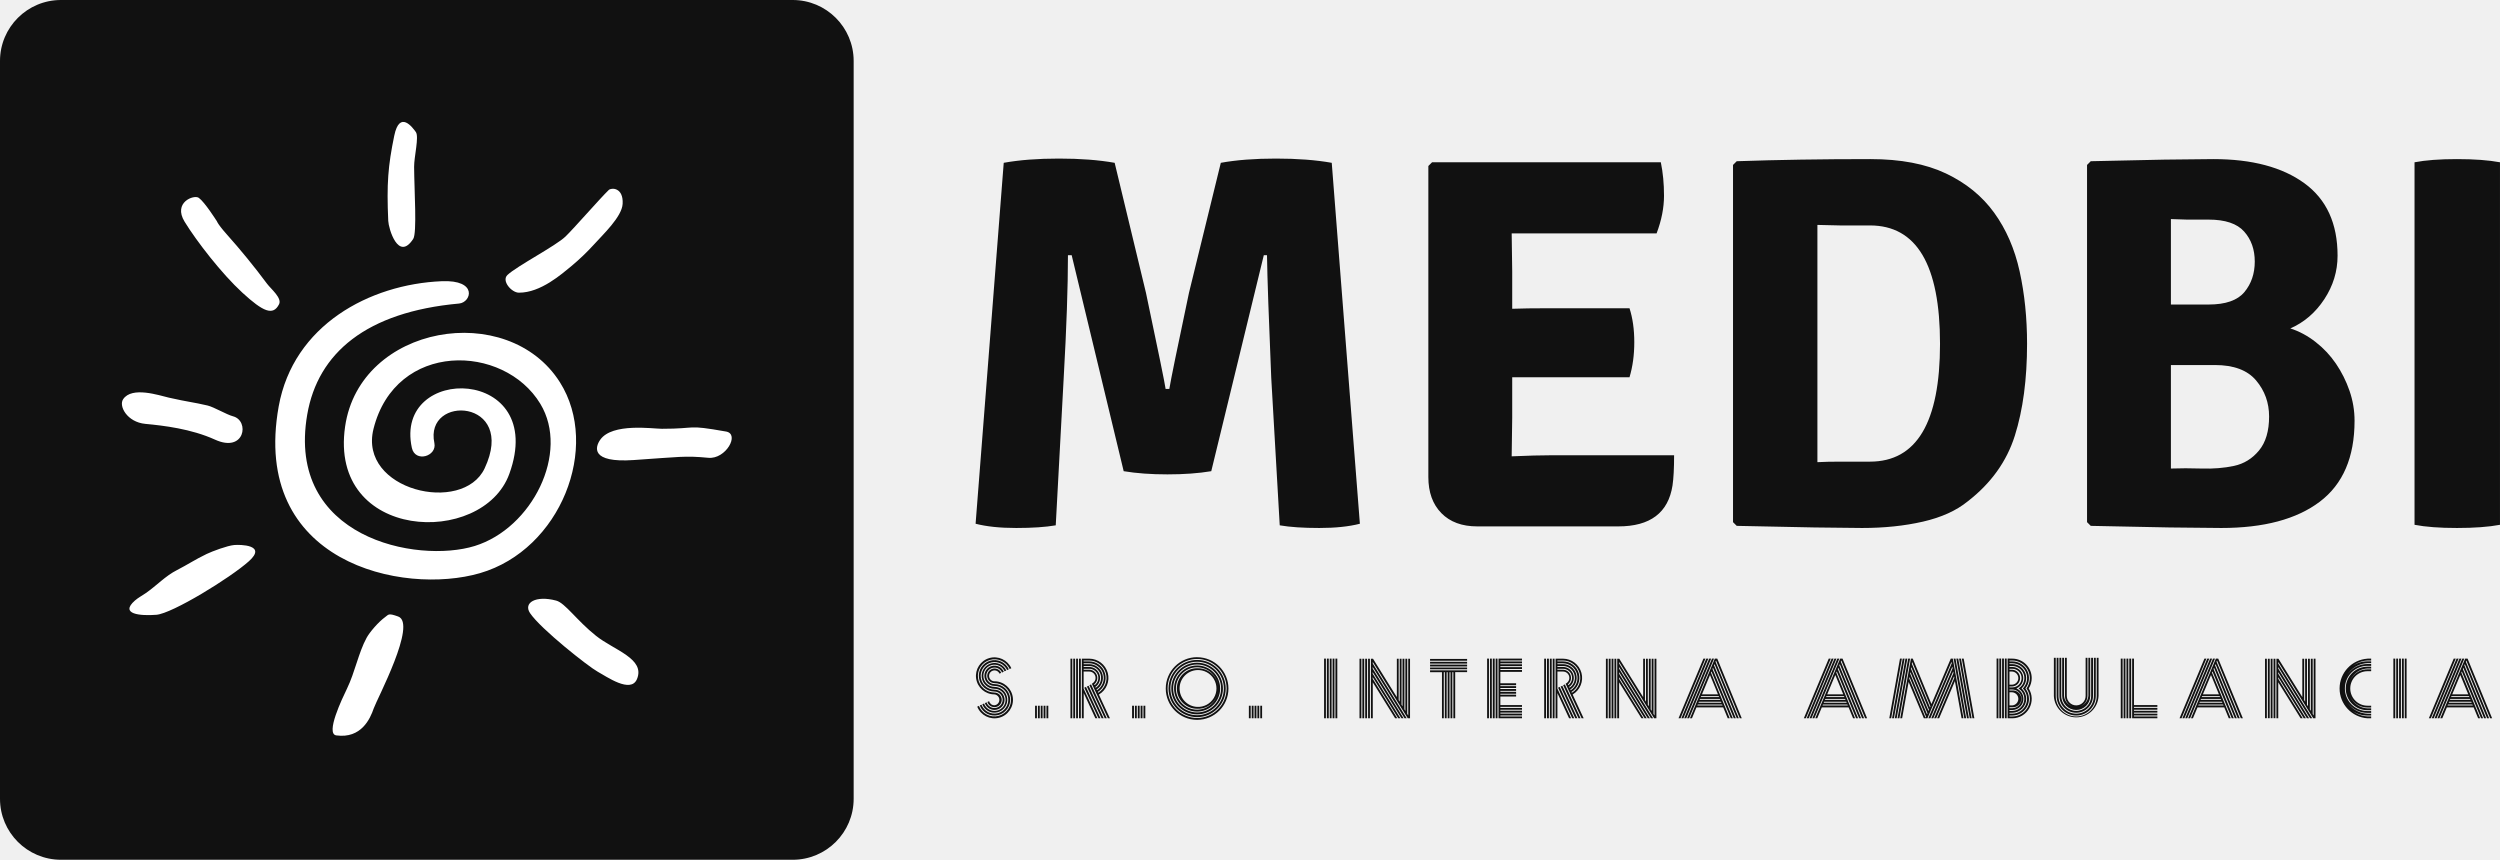
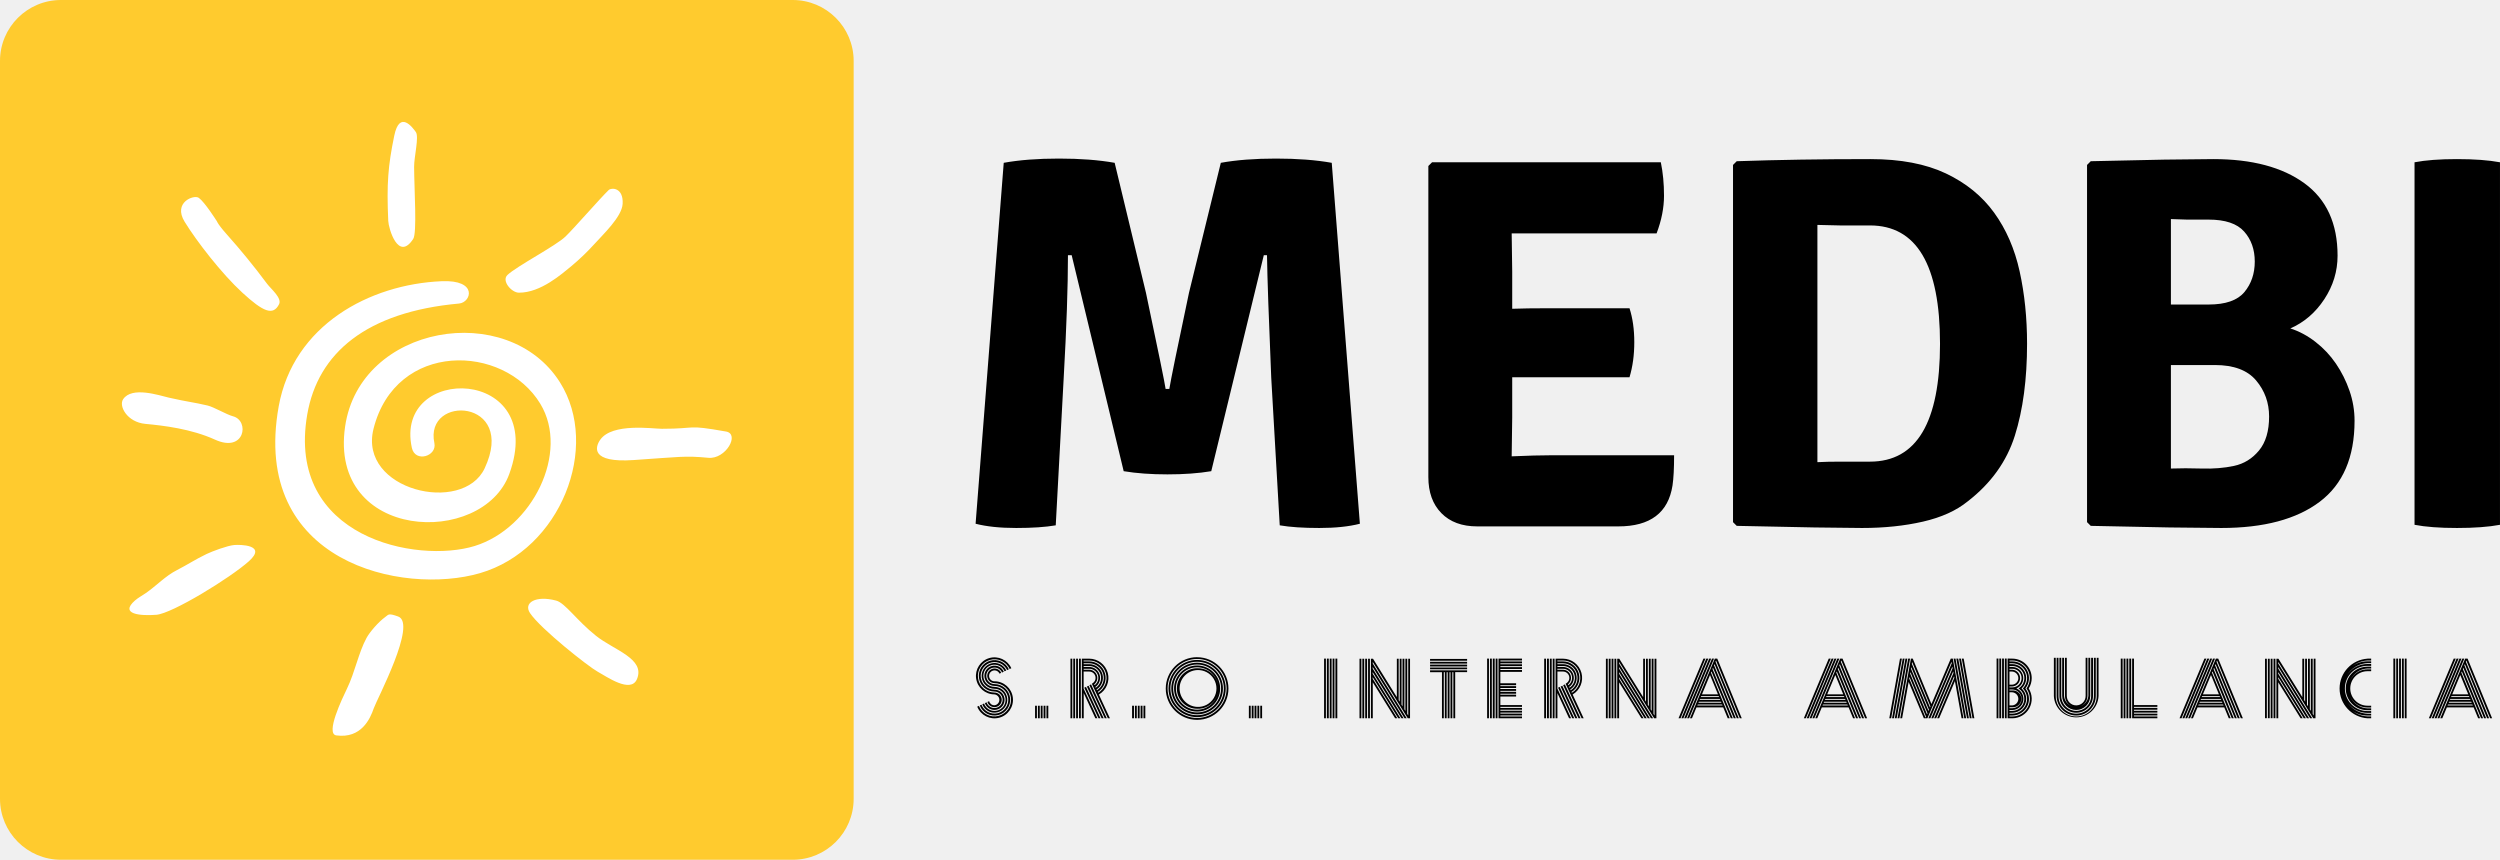
<svg xmlns="http://www.w3.org/2000/svg" viewBox="0 0 410 141" preserveAspectRatio="xMidYMid meet" class="css-g5ufxp" id="fffbbfaf">
-   <rect width="140" height="141" rx="10" ry="10" id="SvgjsG1016" fill="#111" />
-   <path d="M49.2 52.8c-2.7-12.4 20-11.97 14.28 3.8-3.9 10.77-26.5 9.87-24.06-6.93 2.16-14.92 23.83-18.59 31.48-6.47 5.96 9.45.12 24.5-11.72 27.95-11.3 3.29-33.61-1.5-29.49-24.43C31.83 34.82 43 28.83 53.56 28.38c5.35-.24 4.36 3.1 2.56 3.27-13.56 1.23-20.69 7.22-22.25 16.27C30.75 66 49.95 69.78 58.41 67.17c8.42-2.61 13.94-13.68 9.61-20.83-5.35-8.84-21.2-9.23-24.44 3.67-2.25 9 13.07 12.6 16.28 5.79 4.8-10.22-8.89-10.89-7.36-3.7.4 1.93-2.81 2.9-3.3.7zm28.84-37.78c-1.24 1.19-5.11 5.64-6.33 6.81-1.4 1.36-7.12 4.33-8.5 5.63-.92.86.6 2.6 1.67 2.6 3.2.02 6.3-2.76 7.7-3.9a33.48 33.48 0 0 0 3.3-3.16c1.3-1.45 4.1-4.05 4.2-5.96.13-2.4-1.64-2.4-2.04-2.02zM95.21 50.4c-6-1.06-3.98-.4-9.38-.4-1.32 0-7.27-.9-9.03 1.6-.74 1.05-1.5 3.42 4.9 2.98 6.69-.45 7.49-.66 10.93-.33 2.56.25 4.67-3.49 2.59-3.85zM82.18 86.67c1.25-3-3.38-4.24-6-6.34-2.83-2.25-4.53-4.82-5.84-5.16-3.02-.8-4.83.33-3.83 1.83 1.55 2.32 8.58 7.86 9.9 8.58s4.87 3.25 5.77 1.09zm-38.57 4.3c.46-1.34 6.4-12.47 3.58-13.47-1.45-.52-1.38-.29-1.87.06-1.05.76-2.3 2.24-2.75 3.06-1.2 2.21-1.69 5-2.87 7.44-.7 1.45-3.2 6.64-1.57 6.86 3.66.5 4.97-2.45 5.48-3.95zM19.1 68.36c-1.54.73-2.86 1.6-4.29 2.33-1.71.86-3 2.28-4.57 3.37-.51.36-1.12.67-1.61 1.1-2.3 2.02.82 2.27 3.14 2.09s10.84-5.41 13.56-7.85-1.36-2.44-2.16-2.37c-1.01.09-3.17.9-4.08 1.33zM23 48.17c-.95-.25-2.8-1.36-3.73-1.58-2.14-.5-2.78-.5-5.66-1.15-1.43-.33-5.43-1.7-6.71.23-.68 1 .59 3.36 3.25 3.61s6.71.72 10.21 2.31c4.38 2 5.1-2.78 2.64-3.42zm-5.01-32c-.7-.52-3.83.65-2.08 3.5s5.42 7.6 8.46 10.39 4.49 3.43 5.37 1.7c.47-.91-1.17-2.23-1.75-3-1.84-2.48-3.9-5-5.92-7.26-1.57-1.76-1.45-2.06-1.5-2 0 0-1.7-2.69-2.58-3.33zm31.41 6.01c.57-.87.15-7.15.13-10.56-.01-1.48.75-4.41.25-5.1-.43-.6-2.37-3.29-3.16.54-.92 4.46-1.12 7.06-.88 12.48.05 1.13 1.47 6.01 3.66 2.64z" id="SvgjsG1017" transform="translate(12.47 14.35) scale(1.11942)" fill="#fff" />
-   <path d="m1.1 19.96 1.06-13.6q.88-.16 2.08-.16t2.1.16l1.18 4.9q.7 3.32.74 3.62h.14q.08-.5.74-3.62l1.2-4.9q.88-.16 2.08-.16t2.1.16l1.06 13.6q-.62.16-1.53.16t-1.49-.1l-.32-5.56q-.14-3.32-.16-4.62h-.12l-1.98 8.14q-.72.12-1.65.12t-1.65-.12L4.72 9.84h-.14q0 1.78-.16 4.62l-.3 5.56q-.58.1-1.49.1t-1.53-.16zm20.22-4-.02 1.44v.02q.92-.04 1.48-.04h4.64q0 .74-.06 1.14-.24 1.54-2.04 1.54H20q-.86 0-1.35-.5t-.49-1.36V6.48l.14-.14h8.62q.12.58.12 1.26t-.28 1.42H21.3l.02 1.44v1.4q.52-.02 1.36-.02h3.06q.18.56.18 1.28t-.18 1.32h-4.42v1.52zm17.16 3.16q-.64.52-1.68.76t-2.3.24l-1.79-.02-2.93-.06-.14-.14V6.44l.14-.14q1.16-.04 2.41-.06t2.63-.02q1.7 0 2.84.54t1.82 1.48.96 2.21.28 2.73q0 2-.46 3.46t-1.78 2.48zm-3.68-1.5q2.64 0 2.64-4.44 0-4.46-2.64-4.46h-1.13l-.85-.02v8.94q.36-.02.85-.02h1.13zM43.12 6.3l2.77-.06 1.85-.02q2.18 0 3.43.91t1.25 2.73q0 .88-.5 1.64t-1.28 1.1q.5.16.95.51t.77.82.51 1.02.19 1.13q0 2.06-1.31 3.05t-3.71.99l-1.96-.02-2.96-.06-.14-.14V6.44zm4.68 7.68h-1.66v3.9q.52-.02 1.17 0t1.21-.1.94-.58.38-1.28q0-.78-.49-1.36t-1.55-.58zm-1.66-5.5v3.22h1.42q.96 0 1.35-.47t.39-1.15-.4-1.13-1.34-.45h-.81l-.61-.02zM55.32 20V6.34q.62-.12 1.6-.12t1.62.12V20q-.64.12-1.62.12t-1.6-.12z" id="SvgjsG1018" transform="translate(155.21 -.98) scale(4.35237)" fill="#111" />
-   <path d="M4.83 11.33a4.34 4.34 0 1 1-4.05 5.94l.35-.16.04-.02a3.9 3.9 0 1 0 3.63-5.33 1.71 1.71 0 1 1 1.6-2.4l-.4.18a1.28 1.28 0 1 0-1.17 1.8zM2.9 10.05c0 1.07.87 1.94 1.93 1.94a3.68 3.68 0 1 1-3.45 5l.39-.18a3.25 3.25 0 1 0 3.03-4.4A2.37 2.37 0 1 1 7 9.09l-.4.19a1.93 1.93 0 0 0-3.7.79zm4.68-1.24-.39.18a2.6 2.6 0 1 0-2.36 3.65 3.02 3.02 0 1 1-2.86 4.08l.4-.18a2.6 2.6 0 1 0 2.43-3.46A3.02 3.02 0 1 1 7.58 8.8zm.6-.28-.4.18a3.25 3.25 0 0 0-6.2 1.34 3.25 3.25 0 0 0 3.25 3.25 2.37 2.37 0 1 1-2.26 3.14l.4-.18c.25.79 1 1.34 1.83 1.34a1.93 1.93 0 0 0 0-3.87 3.68 3.68 0 1 1 3.38-5.2zM4.8 14.4a4.34 4.34 0 1 1 3.97-6.13l-.39.18a3.9 3.9 0 1 0-3.55 5.52 1.71 1.71 0 1 1-1.66 2.2l.4-.18c.13.56.63.96 1.23.96a1.28 1.28 0 0 0 0-2.55zm9.96 5.6h-.43v-2.95h.43V20zm.67 0H15v-2.95h.43V20zm.66 0h-.43v-2.95h.43V20zm.67 0h-.43v-2.95h.43V20zm.67 0H17v-2.95h.43V20zm8.43-7.17.4-.18 3.4 7.35h-.47zm.61-.27.4-.18L30.4 20h-.48zm.59-.32.39-.18L31.13 20h-.47zM23.05 20h-.43V6.03h.43V20zm.66 0h-.43V6.03h.43V20zm.67 0h-.43V6.03h.43V20zm.67 0h-.43V6.03h.43V20zm4.23-5.57L31.87 20h-.48l-3.75-8.09.22-.16a1.48 1.48 0 0 0-.85-2.7h-1.3v4.02L28.94 20h-.48l-2.73-5.9V20h-.44V6.03h1.74a4.51 4.51 0 0 1 2.26 8.4zm-1.1-2.38.1.2a2.13 2.13 0 0 0-1.26-3.85h-1.3v.22h1.3a1.92 1.92 0 0 1 1.16 3.43zm.28.6.09.2a2.78 2.78 0 0 0-1.53-5.1h-1.3v.22h1.3a2.57 2.57 0 0 1 1.44 4.68zm.28.6.09.19a3.43 3.43 0 0 0-1.81-6.33h-1.3v.21h1.3a3.21 3.21 0 0 1 1.72 5.92zm.27.58.1.2A4.08 4.08 0 0 0 27 6.46h-1.3v.21H27a3.86 3.86 0 0 1 2 7.16zM37.5 20h-.44v-2.95h.44V20zm.66 0h-.43v-2.95h.43V20zm.67 0h-.43v-2.95h.43V20zm.67 0h-.44v-2.95h.44V20zm.66 0h-.43v-2.95h.43V20zM52.3 5.69a7.34 7.34 0 1 1-.01 14.68 7.34 7.34 0 0 1 .01-14.69zm0 14.24a6.91 6.91 0 1 0-.02-13.83 6.91 6.91 0 0 0 .02 13.83zm0-13.6a6.7 6.7 0 1 1-.01 13.4 6.7 6.7 0 0 1 .01-13.4zm0 12.95a6.26 6.26 0 1 0-.01-12.53 6.26 6.26 0 0 0 .01 12.53zm0-12.3a6.05 6.05 0 1 1-.01 12.1 6.05 6.05 0 0 1 .01-12.1zm0 11.65a5.61 5.61 0 1 0-.01-11.23 5.61 5.61 0 0 0 .01 11.23zm0-11a5.4 5.4 0 1 1-.01 10.8 5.4 5.4 0 0 1 .01-10.8zm0 10.35a4.96 4.96 0 1 0-.01-9.93 4.96 4.96 0 0 0 .01 9.93zm0-9.7a4.75 4.75 0 1 1 0 9.49 4.75 4.75 0 0 1 0-9.5zm0 9.05a4.32 4.32 0 1 0 0-8.63 4.32 4.32 0 0 0 0 8.63zM64.85 20h-.43v-2.95h.43V20zm.67 0h-.43v-2.95h.43V20zm.67 0h-.44v-2.95h.44V20zm.66 0h-.43v-2.95h.43V20zm.67 0h-.43v-2.95h.43V20zm14.95 0h-.43V6.02h.43V20zm.67 0h-.44V6.02h.44V20zm.66 0h-.43V6.02h.43V20zm.67 0h-.43V6.02h.43V20zm.67 0h-.44V6.02h.44V20zm5.64 0h-.44V6.04h.44V20zm.66 0h-.43V6.04h.43V20zm.67 0h-.43V6.04h.43V20zm.67 0h-.43V6.04h.43V20zm8.97-13.96h.43V20h-.53l-8.2-13.2v.38L101.4 20h-.5L93.44 7.99v.37L100.67 20h-.5L93.43 9.18v.38L99.93 20h-.51l-5.98-9.63v.38L99.2 20h-.51l-5.24-8.43V20h-.43V6.04h.48l5.59 9v-9h.43v9.7l.24.38V6.04h.43v10.78l.23.38V6.04h.44V17.9l.23.38V6.04h.43v12.93l.24.37V6.04zm13.8.48h-8.68v-.43h8.68v.43zm0 .67h-8.68v-.43h8.68v.43zm0 .66h-8.68v-.43h8.68v.43zm0 .67h-8.68V8.1h8.68v.43zm-8.68.67v-.43h8.68v.43h-2.79v10.8h-.43V9.2h-.24V20h-.43V9.2h-.23V20H111V9.2h-.24V20h-.43V9.2h-.24V20h-.43V9.2h-2.79zM120.67 20h-.43V6.02h.43V20zm.67 0h-.43V6.02h.43V20zm.67 0h-.44V6.02h.44V20zm.66 0h-.43V6.02h.43V20zm5.74-13.55h-5.07v.24h5.07v.43h-5.07v.23h5.07v.43h-5.07v.24h5.07v.43h-5.07v.24h5.07v.43h-5.07v2.68h3.69v.44h-3.69v.23h3.69v.43h-3.69v.24h3.69v.43h-3.69v.23h3.69v.44h-3.69v.23h3.69v.43h-3.69v2h5.07v.43h-5.07v.24h5.07V18h-5.07v.23h5.07v.44h-5.07v.23h5.07v.43h-5.07v.24h5.07V20h-5.5V6.02h5.5v.43zm8.45 6.38.39-.18 3.4 7.35h-.47zm.6-.27.4-.18 3.53 7.62h-.48zm.59-.32.4-.18 3.68 7.94h-.48zM134.04 20h-.43V6.03h.43V20zm.67 0h-.44V6.03h.44V20zm.66 0h-.43V6.03h.43V20zm.67 0h-.43V6.03h.43V20zm4.24-5.57 2.58 5.57h-.48l-3.75-8.09.23-.16a1.48 1.48 0 0 0-.85-2.7h-1.3v4.02l3.21 6.93h-.48l-2.73-5.9V20h-.43V6.03H138a4.51 4.51 0 0 1 2.27 8.4zm-1.1-2.38.09.2A2.13 2.13 0 0 0 138 8.4h-1.3v.22h1.3a1.92 1.92 0 0 1 1.16 3.43zm.27.6.1.2a2.78 2.78 0 0 0-1.54-5.1h-1.3v.22h1.3a2.57 2.57 0 0 1 1.44 4.68zm.28.6.09.19a3.43 3.43 0 0 0-1.81-6.33h-1.3v.21h1.3a3.21 3.21 0 0 1 1.72 5.92zm.27.58.1.2a4.08 4.08 0 0 0-2.1-7.57h-1.3v.21h1.3a3.86 3.86 0 0 1 2 7.16zm8.5 6.17h-.43V6.04h.43V20zm.67 0h-.44V6.04h.44V20zm.66 0h-.43V6.04h.43V20zm.67 0h-.43V6.04h.43V20zm8.97-13.96h.43V20h-.53l-8.2-13.2v.38L159.13 20h-.51l-7.46-12.01v.37L158.38 20h-.5l-6.72-10.82v.38L157.64 20h-.5l-5.98-9.63v.38L156.9 20h-.5l-5.24-8.43V20h-.44V6.04h.48l5.6 9v-9h.42v9.7l.24.38V6.04h.43v10.78l.24.38V6.04h.43V17.9l.23.38V6.04h.43v12.93l.24.37V6.04zm11.45-.02h.47L165.55 20h-.47zm.67 0h.47L166.22 20h-.47zm.67 0h.47L166.89 20h-.47zm.67 0h.47L167.56 20h-.47zM179.44 20l-5.57-13.54-.12.29L179.2 20h-.46l-5.22-12.7-.12.29 5.1 12.4h-.47l-4.87-11.83-.12.28L177.8 20h-.46L172.8 9.02l-.12.28 4.4 10.7h-.47l-1.05-2.55h-6.28L168.23 20h-.47l5.83-13.98h.57L179.9 20h-.47zm-4.04-3-.1-.22h-5.72l-.1.22h5.92zm-.27-.65-.1-.23h-5.18l-.1.23h5.38zm-.27-.66-.1-.23h-4.64l-.1.23h4.84zm-.27-.66-.1-.22h-4.1l-.09.22h4.29zm-.27-.65-1.86-4.52-1.88 4.52h3.74zm25.96-8.37h.47L194.91 20h-.47zm.67 0h.47L195.58 20h-.47zm.67 0h.47L196.24 20h-.46zm.67 0h.47L196.9 20h-.46zM208.8 20l-5.57-13.54-.12.29L208.56 20h-.47l-5.22-12.7-.12.29 5.1 12.4h-.46l-4.87-11.83-.12.28L207.15 20h-.47l-4.52-10.98-.12.28 4.4 10.7h-.46l-1.05-2.55h-6.28L197.58 20h-.46l5.83-13.98h.56L209.27 20h-.47zm-4.05-3-.1-.22h-5.73l-.1.22h5.93zm-.27-.65-.1-.23h-5.19l-.09.23h5.38zm-.27-.66-.1-.23h-4.64l-.1.23h4.84zm-.27-.66-.1-.22h-4.1l-.1.22h4.3zm-.27-.65-1.86-4.52-1.89 4.52h3.75zm15.22-8.37h.44L216.83 20h-.44zm-.64 0h.44L216.19 20h-.44zm-.64 0h.44L215.55 20h-.44zm-.64 0h.44L214.9 20h-.44zm11.9 0h.47l2.5 13.98h-.44l-1.56-8.7-3.7 8.7h-.47l4.03-9.47-.06-.36-4.19 9.83h-.47l4.52-10.6-.07-.37L224.76 20h-.46l5-11.74-.07-.36-5.15 12.1h-.47l5.48-12.88-.06-.35L223.39 20h-.83l-3.57-8.52-1.52 8.52h-.44l2.5-13.98h.44v.01l4.37 10.63zm-5.9 13.86.1-.23-3.87-9.32-.07.36zm.34-.78.1-.26-4-9.66-.07.36zm.34-.81.11-.26-4.15-10-.07.37zm.35-.81.1-.26-4.28-10.4-.07.43zm5.53-11.46h.44l2.5 13.98h-.44zm.64 0h.44l2.5 13.98h-.44zm.64 0h.44l2.5 13.98h-.44zm1.08 0 2.5 13.98h-.44l-2.5-13.98h.44zM240.03 20h-.43V6h.43v14zm.64 0h-.43V6h.43v14zm.65 0h-.43V6h.43v14zm.65 0h-.43V6h.43v14zm5.86-9.42c0 .87-.24 1.7-.7 2.43a4.56 4.56 0 0 1-3.85 6.99h-1.1V6h.44v.02h.66a4.56 4.56 0 0 1 4.55 4.55zm-5.21-1.53v3.07h.66a1.54 1.54 0 0 0 0-3.07h-.66zm0 3.5v.21h.66a2.18 2.18 0 0 0 0-4.36h-.66v.22h.66a1.97 1.97 0 0 1 0 3.93h-.66zm0 1.36v3.07h.66a1.54 1.54 0 0 0 0-3.07h-.66zm.66 3.5h-.66v.22h.65a2.18 2.18 0 0 0 0-4.37h-.65v.22h.66a1.97 1.97 0 1 1 0 3.93zm-.66.65v.21h.66a2.83 2.83 0 0 0 1.7-5.08l-.23-.18.23-.17a2.83 2.83 0 0 0-1.7-5.09h-.66v.22h.66a2.62 2.62 0 0 1 .95 5.04 2.63 2.63 0 0 1 1.66 2.43 2.62 2.62 0 0 1-2.61 2.62h-.66zm0 .64v.22h.66a3.48 3.48 0 0 0 2.62-5.75l-.15-.14.14-.16a3.47 3.47 0 0 0-2.61-5.76h-.66v.2h.66a3.27 3.27 0 0 1 2.17 5.7 3.28 3.28 0 0 1 1.09 2.43c0 1.8-1.47 3.26-3.26 3.26h-.66zm4.78-3.26a4.1 4.1 0 0 0-.7-2.3l-.09-.13.08-.12a4.13 4.13 0 0 0-3.41-6.43h-.66v.21h.66a3.91 3.91 0 0 1 3.06 6.34 3.93 3.93 0 0 1 .85 2.43 3.92 3.92 0 0 1-3.91 3.91h-.66v.22h.66a4.13 4.13 0 0 0 4.12-4.13zm15.65-9.62h.44v8.95a5.24 5.24 0 0 1-10.47 0V5.82h.44v8.95a4.8 4.8 0 0 0 9.6 0V5.82zm-4.8 13.53a4.59 4.59 0 0 1-4.58-4.58V5.82h.43v8.95a4.15 4.15 0 0 0 8.3 0V5.82h.44v8.95a4.59 4.59 0 0 1-4.59 4.58zm0-.65a3.94 3.94 0 0 1-3.93-3.93V5.82h.43v8.95a3.5 3.5 0 0 0 7 0V5.82h.44v8.95a3.94 3.94 0 0 1-3.94 3.93zm0-.65a3.29 3.29 0 0 1-3.28-3.28V5.82h.43v8.95a2.86 2.86 0 0 0 5.7 0V5.82h.44v8.95a3.29 3.29 0 0 1-3.29 3.28zm0-.64a2.64 2.64 0 0 1-2.63-2.64V5.82h.43v8.95a2.2 2.2 0 0 0 4.41 0V5.82h.43v8.95a2.64 2.64 0 0 1-2.64 2.64zM269.13 20h-.44V6.02h.44V20zm.66 0h-.43V6.02h.43V20zm.67 0h-.43V6.02h.43V20zm.67 0h-.44V6.02h.44V20zm6.14-2.67h-5.48v.23h5.48V18h-5.48v.24h5.48v.43h-5.48v.24h5.48v.43h-5.48v.23h5.48V20h-5.91V6.02h.43V16.9h5.48v.43zm11.02-11.31h.47L282.93 20h-.47zm.67 0h.47L283.6 20h-.47zm.67 0h.47L284.26 20h-.46zm.67 0h.47L284.93 20h-.46zM296.82 20l-5.57-13.54-.12.29L296.58 20h-.47L290.9 7.3l-.12.29 5.1 12.4h-.46l-4.87-11.83-.12.28L295.17 20h-.47l-4.52-10.98-.12.28 4.4 10.7H294l-1.05-2.55h-6.28L285.6 20h-.46l5.83-13.98h.56L297.3 20h-.47zm-4.05-3-.1-.22h-5.73l-.1.22h5.93zm-.27-.65-.1-.23h-5.19l-.09.23h5.38zm-.27-.66-.1-.23h-4.64l-.1.23h4.84zm-.27-.66-.1-.22h-4.1l-.1.22h4.3zm-.27-.65-1.86-4.52-1.89 4.52h3.75zm11.23 5.6h-.43V6.05h.43V20zm.67 0h-.43V6.05h.43V20zm.66 0h-.43V6.05h.43V20zm.67 0h-.43V6.05h.43V20zm8.97-13.95h.43V20h-.53l-8.2-13.2v.38L313.56 20h-.51l-7.46-12.01v.37L312.82 20h-.51l-6.72-10.82v.38L312.07 20h-.5l-5.98-9.63v.38l5.74 9.25h-.5l-5.24-8.43V20h-.43V6.04h.47l5.6 9v-9h.43v9.7l.23.38V6.04h.43v10.78l.24.38V6.04h.43V17.9l.23.38V6.04h.44v12.93l.23.37V6.04zm8.14 6.98c0-2.47 2-4.48 4.47-4.48h.86v.44h-.86a4.04 4.04 0 0 0 0 8.08h.86v.43h-.86c-2.47 0-4.47-2-4.47-4.47zm-.63 0a5.1 5.1 0 0 1 5.1-5.1h.86v.43h-.86a4.67 4.67 0 0 0 0 9.33h.86v.44h-.86a5.1 5.1 0 0 1-5.1-5.1zm-.63 0a5.74 5.74 0 0 1 5.73-5.73h.86v.43h-.86a5.3 5.3 0 0 0 0 10.6h.86v.42h-.86a5.73 5.73 0 0 1-5.73-5.72zm-.63 0c0-3.5 2.86-6.36 6.36-6.36h.86v.43h-.86a5.93 5.93 0 0 0 0 11.85h.86v.43h-.86a6.36 6.36 0 0 1-6.36-6.35zm6.36-6.99h.86v.44h-.86a6.56 6.56 0 0 0 0 13.1h.86V20h-.86a7 7 0 0 1 0-13.97zM333 20h-.44V6.02h.44V20zm.66 0h-.43V6.02h.43V20zm.67 0h-.43V6.02h.43V20zm.67 0h-.43V6.02h.43V20zm.66 0h-.43V6.02h.43V20zM346.7 6.02h.47L341.34 20h-.47zm.67 0h.47L342.01 20h-.47zm.67 0h.47L342.68 20h-.47zm.67 0h.47L343.34 20h-.46zM355.23 20l-5.57-13.54-.12.29L354.99 20h-.47L349.3 7.3l-.11.29 5.1 12.4h-.47l-4.87-11.83-.12.28L353.58 20h-.47L348.6 9.02l-.11.28 4.4 10.7h-.47l-1.05-2.55h-6.28L344.02 20h-.47l5.83-13.98h.57L355.7 20h-.47zm-4.05-3-.1-.22h-5.73l-.09.22h5.92zm-.27-.65-.1-.23h-5.18l-.1.23h5.38zm-.27-.66-.1-.23h-4.64l-.1.23h4.84zm-.27-.66-.1-.22h-4.1l-.09.22h4.29zm-.27-.65-1.86-4.52-1.89 4.52h3.75z" id="SvgjsG1019" transform="translate(159.72 103.8) scale(.7)" fill="#111" />
+   <rect width="140" height="141" rx="10" ry="10" id="SvgjsG1016" fill="#ffcb2e" />
+   <path d="M49.2 52.8c-2.7-12.4 20-11.97 14.28 3.8-3.9 10.77-26.5 9.87-24.06-6.93 2.16-14.92 23.83-18.59 31.48-6.47 5.96 9.45.12 24.5-11.72 27.95-11.3 3.29-33.61-1.5-29.49-24.43C31.83 34.82 43 28.83 53.56 28.38c5.35-.24 4.36 3.1 2.56 3.27-13.56 1.23-20.69 7.22-22.25 16.27C30.75 66 49.95 69.78 58.41 67.17c8.42-2.61 13.94-13.68 9.61-20.83-5.35-8.84-21.2-9.23-24.44 3.67-2.25 9 13.07 12.6 16.28 5.79 4.8-10.22-8.89-10.89-7.36-3.7.4 1.93-2.81 2.9-3.3.7zm28.84-37.78c-1.24 1.19-5.11 5.64-6.33 6.81-1.4 1.36-7.12 4.33-8.5 5.63-.92.86.6 2.6 1.67 2.6 3.2.02 6.3-2.76 7.7-3.9a33.48 33.48 0 0 0 3.3-3.16c1.3-1.45 4.1-4.05 4.2-5.96.13-2.4-1.64-2.4-2.04-2.02zM95.21 50.4c-6-1.06-3.98-.4-9.38-.4-1.32 0-7.27-.9-9.03 1.6-.74 1.05-1.5 3.42 4.9 2.98 6.69-.45 7.49-.66 10.93-.33 2.56.25 4.67-3.49 2.59-3.85zM82.18 86.67c1.25-3-3.38-4.24-6-6.34-2.83-2.25-4.53-4.82-5.84-5.16-3.02-.8-4.83.33-3.83 1.83 1.55 2.32 8.58 7.86 9.9 8.58s4.87 3.25 5.77 1.09zm-38.57 4.3c.46-1.34 6.4-12.47 3.58-13.47-1.45-.52-1.38-.29-1.87.06-1.05.76-2.3 2.24-2.75 3.06-1.2 2.21-1.69 5-2.87 7.44-.7 1.45-3.2 6.64-1.57 6.86 3.66.5 4.97-2.45 5.48-3.95zM19.1 68.36c-1.54.73-2.86 1.6-4.29 2.33-1.71.86-3 2.28-4.57 3.37-.51.36-1.12.67-1.61 1.1-2.3 2.02.82 2.27 3.14 2.09s10.84-5.41 13.56-7.85-1.36-2.44-2.16-2.37c-1.01.09-3.17.9-4.08 1.33zM23 48.17c-.95-.25-2.8-1.36-3.73-1.58-2.14-.5-2.78-.5-5.66-1.15-1.43-.33-5.43-1.7-6.71.23-.68 1 .59 3.36 3.25 3.61s6.71.72 10.21 2.31c4.38 2 5.1-2.78 2.64-3.42zm-5.01-32c-.7-.52-3.83.65-2.08 3.5s5.42 7.6 8.46 10.39 4.49 3.43 5.37 1.7c.47-.91-1.17-2.23-1.75-3-1.84-2.48-3.9-5-5.92-7.26-1.57-1.76-1.45-2.06-1.5-2 0 0-1.7-2.69-2.58-3.33zm31.41 6.01c.57-.87.15-7.15.13-10.56-.01-1.48.75-4.41.25-5.1-.43-.6-2.37-3.29-3.16.54-.92 4.46-1.12 7.06-.88 12.48.05 1.13 1.47 6.01 3.66 2.64z" id="SvgjsG1017" transform="translate(12.47 14.35) scale(1.11942)" fill="#FFF" />
+   <path d="m1.1 19.96 1.06-13.6q.88-.16 2.08-.16t2.1.16l1.18 4.9q.7 3.32.74 3.62h.14q.08-.5.74-3.62l1.2-4.9q.88-.16 2.08-.16t2.1.16l1.06 13.6q-.62.16-1.53.16t-1.49-.1l-.32-5.56q-.14-3.32-.16-4.62h-.12l-1.98 8.14q-.72.12-1.65.12t-1.65-.12L4.72 9.84h-.14q0 1.78-.16 4.62l-.3 5.56q-.58.1-1.49.1t-1.53-.16zm20.22-4-.02 1.44v.02q.92-.04 1.48-.04h4.64q0 .74-.06 1.14-.24 1.54-2.04 1.54H20q-.86 0-1.35-.5t-.49-1.36V6.48l.14-.14h8.62q.12.58.12 1.26t-.28 1.42H21.3l.02 1.44v1.4q.52-.02 1.36-.02h3.06q.18.56.18 1.28t-.18 1.32h-4.42v1.52zm17.16 3.16q-.64.52-1.68.76t-2.3.24l-1.79-.02-2.93-.06-.14-.14V6.44l.14-.14q1.16-.04 2.41-.06t2.63-.02q1.7 0 2.84.54t1.82 1.48.96 2.21.28 2.73q0 2-.46 3.46t-1.78 2.48zm-3.68-1.5q2.64 0 2.64-4.44 0-4.46-2.64-4.46h-1.13l-.85-.02v8.94q.36-.02.85-.02h1.13zM43.12 6.3l2.77-.06 1.85-.02q2.18 0 3.43.91t1.25 2.73q0 .88-.5 1.64t-1.28 1.1q.5.16.95.51t.77.82.51 1.02.19 1.13q0 2.06-1.31 3.05t-3.71.99l-1.96-.02-2.96-.06-.14-.14V6.44zm4.68 7.68h-1.66v3.9q.52-.02 1.17 0t1.21-.1.94-.58.38-1.28q0-.78-.49-1.36t-1.55-.58zm-1.66-5.5v3.22h1.42q.96 0 1.35-.47t.39-1.15-.4-1.13-1.34-.45h-.81l-.61-.02zM55.32 20V6.34q.62-.12 1.6-.12t1.62.12V20q-.64.12-1.62.12t-1.6-.12z" id="SvgjsG1018" transform="translate(155.21 -.98) scale(4.35237)" fill="#000" />
+   <path d="M4.83 11.33a4.34 4.34 0 1 1-4.05 5.94l.35-.16.04-.02a3.9 3.9 0 1 0 3.63-5.33 1.71 1.71 0 1 1 1.6-2.4l-.4.18a1.28 1.28 0 1 0-1.17 1.8zM2.9 10.05c0 1.07.87 1.94 1.93 1.94a3.68 3.68 0 1 1-3.45 5l.39-.18a3.25 3.25 0 1 0 3.03-4.4A2.37 2.37 0 1 1 7 9.09l-.4.19a1.93 1.93 0 0 0-3.7.79zm4.68-1.24-.39.18a2.6 2.6 0 1 0-2.36 3.65 3.02 3.02 0 1 1-2.86 4.08l.4-.18a2.6 2.6 0 1 0 2.43-3.46A3.02 3.02 0 1 1 7.58 8.8zm.6-.28-.4.18a3.25 3.25 0 0 0-6.2 1.34 3.25 3.25 0 0 0 3.25 3.25 2.37 2.37 0 1 1-2.26 3.14l.4-.18c.25.79 1 1.34 1.83 1.34a1.93 1.93 0 0 0 0-3.87 3.68 3.68 0 1 1 3.38-5.2zM4.8 14.4a4.34 4.34 0 1 1 3.97-6.13l-.39.18a3.9 3.9 0 1 0-3.55 5.52 1.71 1.71 0 1 1-1.66 2.2l.4-.18c.13.56.63.96 1.23.96a1.28 1.28 0 0 0 0-2.55zm9.96 5.6h-.43v-2.95h.43V20zm.67 0H15v-2.95h.43V20zm.66 0h-.43v-2.95h.43V20zm.67 0h-.43v-2.95h.43V20zm.67 0H17v-2.95h.43V20zm8.43-7.17.4-.18 3.4 7.35h-.47zm.61-.27.4-.18L30.4 20h-.48zm.59-.32.39-.18L31.13 20h-.47zM23.05 20h-.43V6.03h.43V20zm.66 0h-.43V6.03h.43V20zm.67 0h-.43V6.03h.43V20zm.67 0h-.43V6.03h.43V20zm4.23-5.57L31.87 20h-.48l-3.75-8.09.22-.16a1.48 1.48 0 0 0-.85-2.7h-1.3v4.02L28.94 20h-.48l-2.73-5.9V20h-.44V6.03h1.74a4.51 4.51 0 0 1 2.26 8.4zm-1.1-2.38.1.2a2.13 2.13 0 0 0-1.26-3.85h-1.3v.22h1.3a1.92 1.92 0 0 1 1.16 3.43zm.28.6.09.2a2.78 2.78 0 0 0-1.53-5.1h-1.3v.22h1.3a2.57 2.57 0 0 1 1.44 4.68zm.28.6.09.19a3.43 3.43 0 0 0-1.81-6.33h-1.3v.21h1.3a3.21 3.21 0 0 1 1.72 5.92zm.27.58.1.2A4.08 4.08 0 0 0 27 6.46h-1.3v.21H27a3.86 3.86 0 0 1 2 7.16zM37.5 20h-.44v-2.95h.44V20zm.66 0h-.43v-2.95h.43V20zm.67 0h-.43v-2.95h.43V20zm.67 0h-.44v-2.95h.44V20zm.66 0h-.43v-2.95h.43V20zM52.3 5.69a7.34 7.34 0 1 1-.01 14.68 7.34 7.34 0 0 1 .01-14.69zm0 14.24a6.91 6.91 0 1 0-.02-13.83 6.91 6.91 0 0 0 .02 13.83zm0-13.6a6.7 6.7 0 1 1-.01 13.4 6.7 6.7 0 0 1 .01-13.4zm0 12.95a6.26 6.26 0 1 0-.01-12.53 6.26 6.26 0 0 0 .01 12.53zm0-12.3a6.05 6.05 0 1 1-.01 12.1 6.05 6.05 0 0 1 .01-12.1zm0 11.65a5.61 5.61 0 1 0-.01-11.23 5.61 5.61 0 0 0 .01 11.23zm0-11a5.4 5.4 0 1 1-.01 10.8 5.4 5.4 0 0 1 .01-10.8zm0 10.35a4.96 4.96 0 1 0-.01-9.93 4.96 4.96 0 0 0 .01 9.93zm0-9.7a4.75 4.75 0 1 1 0 9.49 4.75 4.75 0 0 1 0-9.5zm0 9.05a4.32 4.32 0 1 0 0-8.63 4.32 4.32 0 0 0 0 8.63zM64.85 20h-.43v-2.95h.43V20zm.67 0h-.43v-2.95h.43V20zm.67 0h-.44v-2.95h.44V20zm.66 0h-.43v-2.95h.43V20zm.67 0h-.43v-2.95h.43V20zm14.95 0h-.43V6.02h.43V20zm.67 0h-.44V6.02h.44V20zm.66 0h-.43V6.02h.43V20zm.67 0h-.43V6.02h.43V20zm.67 0h-.44V6.02h.44V20zm5.64 0h-.44V6.04h.44V20zm.66 0h-.43V6.04h.43V20zm.67 0h-.43V6.04h.43V20zm.67 0h-.43V6.04h.43V20zm8.97-13.96h.43V20h-.53l-8.2-13.2v.38L101.4 20h-.5L93.44 7.99v.37L100.67 20h-.5L93.43 9.18v.38L99.93 20h-.51l-5.98-9.63v.38L99.2 20h-.51l-5.24-8.43V20h-.43V6.04h.48l5.59 9v-9h.43v9.7l.24.38V6.04h.43v10.78l.23.38V6.04h.44V17.9l.23.38V6.04h.43v12.93l.24.37V6.04zm13.8.48h-8.68v-.43h8.68v.43zm0 .67h-8.68v-.43h8.68v.43zm0 .66h-8.68v-.43h8.68v.43zm0 .67h-8.68V8.1h8.68v.43zm-8.68.67v-.43h8.68v.43h-2.79v10.8h-.43V9.2h-.24V20h-.43V9.2h-.23V20H111V9.2h-.24V20h-.43V9.2h-.24V20h-.43V9.2h-2.79zM120.67 20h-.43V6.02h.43V20zm.67 0h-.43V6.02h.43V20zm.67 0h-.44V6.02h.44V20zm.66 0h-.43V6.02h.43V20zm5.74-13.55h-5.07v.24h5.07v.43h-5.07v.23h5.07v.43h-5.07v.24h5.07v.43h-5.07v.24h5.07v.43h-5.07v2.68h3.69v.44h-3.69v.23h3.69v.43h-3.69v.24h3.69v.43h-3.69v.23h3.69v.44h-3.69v.23h3.69v.43h-3.69v2h5.07v.43h-5.07v.24h5.07V18h-5.07v.23h5.07v.44h-5.07v.23h5.07v.43h-5.07v.24h5.07V20h-5.5V6.02h5.5v.43zm8.45 6.38.39-.18 3.4 7.35h-.47zm.6-.27.4-.18 3.53 7.62h-.48zm.59-.32.4-.18 3.68 7.94h-.48zM134.04 20h-.43V6.03h.43V20zm.67 0h-.44V6.03h.44V20zm.66 0h-.43V6.03h.43V20zm.67 0h-.43V6.03h.43V20zm4.24-5.57 2.58 5.57h-.48l-3.75-8.09.23-.16a1.48 1.48 0 0 0-.85-2.7h-1.3v4.02l3.21 6.93h-.48l-2.73-5.9V20h-.43V6.03H138a4.51 4.51 0 0 1 2.27 8.4zm-1.1-2.38.09.2A2.13 2.13 0 0 0 138 8.4h-1.3v.22h1.3a1.92 1.92 0 0 1 1.16 3.43zm.27.6.1.2a2.78 2.78 0 0 0-1.54-5.1h-1.3v.22h1.3a2.57 2.57 0 0 1 1.44 4.68zm.28.6.09.19a3.43 3.43 0 0 0-1.81-6.33h-1.3v.21h1.3a3.21 3.21 0 0 1 1.72 5.92zm.27.58.1.2a4.08 4.08 0 0 0-2.1-7.57h-1.3v.21h1.3a3.86 3.86 0 0 1 2 7.16zm8.5 6.17h-.43V6.04h.43V20zm.67 0h-.44V6.04h.44V20zm.66 0h-.43V6.04h.43V20zm.67 0h-.43V6.04h.43V20zm8.97-13.96h.43V20h-.53l-8.2-13.2v.38L159.13 20h-.51l-7.46-12.01v.37L158.38 20h-.5l-6.72-10.82v.38L157.64 20h-.5l-5.98-9.63v.38L156.9 20h-.5l-5.24-8.43V20h-.44V6.04h.48l5.6 9v-9h.42v9.7l.24.38V6.04h.43v10.78l.24.38V6.04h.43V17.9l.23.38V6.04h.43v12.93l.24.37V6.04zm11.45-.02h.47L165.55 20h-.47zm.67 0h.47L166.22 20h-.47zm.67 0h.47L166.89 20h-.47zm.67 0h.47L167.56 20h-.47zM179.44 20l-5.57-13.54-.12.29L179.2 20h-.46l-5.22-12.7-.12.29 5.1 12.4h-.47l-4.87-11.83-.12.28L177.8 20h-.46L172.8 9.02l-.12.28 4.4 10.7h-.47l-1.05-2.55h-6.28L168.23 20h-.47l5.83-13.98h.57L179.9 20h-.47zm-4.04-3-.1-.22h-5.72l-.1.22h5.92zm-.27-.65-.1-.23h-5.18l-.1.23h5.38zm-.27-.66-.1-.23h-4.64l-.1.23h4.84zm-.27-.66-.1-.22h-4.1l-.09.22h4.29zm-.27-.65-1.86-4.52-1.88 4.52h3.74zm25.96-8.37h.47L194.91 20h-.47zm.67 0h.47L195.58 20h-.47zm.67 0h.47L196.24 20h-.46zm.67 0h.47L196.9 20h-.46zM208.8 20l-5.57-13.54-.12.29L208.56 20h-.47l-5.22-12.7-.12.29 5.1 12.4h-.46l-4.87-11.83-.12.28L207.15 20h-.47l-4.52-10.98-.12.28 4.4 10.7h-.46l-1.05-2.55h-6.28L197.58 20h-.46l5.83-13.98h.56L209.27 20h-.47zm-4.05-3-.1-.22h-5.73l-.1.22h5.93zm-.27-.65-.1-.23h-5.19l-.09.23h5.38zm-.27-.66-.1-.23h-4.64l-.1.23h4.84zm-.27-.66-.1-.22h-4.1l-.1.22h4.3zm-.27-.65-1.86-4.52-1.89 4.52h3.75zm15.22-8.37h.44L216.83 20h-.44zm-.64 0h.44L216.19 20h-.44zm-.64 0h.44L215.55 20h-.44zm-.64 0h.44L214.9 20h-.44zm11.9 0h.47l2.5 13.98h-.44l-1.56-8.7-3.7 8.7h-.47l4.03-9.47-.06-.36-4.19 9.83h-.47l4.52-10.6-.07-.37L224.76 20h-.46l5-11.74-.07-.36-5.15 12.1h-.47l5.48-12.88-.06-.35L223.39 20h-.83l-3.57-8.52-1.52 8.52h-.44l2.5-13.98h.44v.01l4.37 10.63zm-5.9 13.86.1-.23-3.87-9.32-.07.36zm.34-.78.1-.26-4-9.66-.07.36zm.34-.81.11-.26-4.15-10-.07.37zm.35-.81.1-.26-4.28-10.4-.07.43zm5.53-11.46h.44l2.5 13.98h-.44zm.64 0h.44l2.5 13.98h-.44zm.64 0h.44l2.5 13.98h-.44zm1.08 0 2.5 13.98h-.44l-2.5-13.98h.44zM240.03 20h-.43V6h.43v14zm.64 0h-.43V6h.43v14zm.65 0h-.43V6h.43v14zm.65 0h-.43V6h.43v14zm5.86-9.42c0 .87-.24 1.7-.7 2.43a4.56 4.56 0 0 1-3.85 6.99h-1.1V6h.44v.02h.66a4.56 4.56 0 0 1 4.55 4.55zm-5.21-1.53v3.07h.66a1.54 1.54 0 0 0 0-3.07h-.66zm0 3.5v.21h.66a2.18 2.18 0 0 0 0-4.36h-.66v.22h.66a1.97 1.97 0 0 1 0 3.93h-.66zm0 1.36v3.07h.66a1.54 1.54 0 0 0 0-3.07h-.66zm.66 3.5h-.66v.22h.65a2.18 2.18 0 0 0 0-4.37h-.65v.22h.66a1.97 1.97 0 1 1 0 3.93zm-.66.65v.21h.66a2.83 2.83 0 0 0 1.7-5.08l-.23-.18.23-.17a2.83 2.83 0 0 0-1.7-5.09h-.66v.22h.66a2.62 2.62 0 0 1 .95 5.04 2.63 2.63 0 0 1 1.66 2.43 2.62 2.62 0 0 1-2.61 2.62h-.66zm0 .64v.22h.66a3.48 3.48 0 0 0 2.62-5.75l-.15-.14.14-.16a3.47 3.47 0 0 0-2.61-5.76h-.66v.2h.66a3.27 3.27 0 0 1 2.17 5.7 3.28 3.28 0 0 1 1.09 2.43c0 1.8-1.47 3.26-3.26 3.26h-.66zm4.78-3.26a4.1 4.1 0 0 0-.7-2.3l-.09-.13.08-.12a4.13 4.13 0 0 0-3.41-6.43h-.66v.21h.66a3.91 3.91 0 0 1 3.06 6.34 3.93 3.93 0 0 1 .85 2.43 3.92 3.92 0 0 1-3.91 3.91h-.66v.22h.66a4.13 4.13 0 0 0 4.12-4.13zm15.65-9.62h.44v8.95a5.24 5.24 0 0 1-10.47 0V5.82h.44v8.95a4.8 4.8 0 0 0 9.6 0V5.82zm-4.8 13.53a4.59 4.59 0 0 1-4.58-4.58V5.82h.43v8.95a4.15 4.15 0 0 0 8.3 0V5.82h.44v8.95a4.59 4.59 0 0 1-4.59 4.58zm0-.65a3.94 3.94 0 0 1-3.93-3.93V5.82h.43v8.95a3.5 3.5 0 0 0 7 0V5.82h.44v8.95a3.94 3.94 0 0 1-3.94 3.93zm0-.65a3.29 3.29 0 0 1-3.28-3.28V5.82h.43v8.95a2.86 2.86 0 0 0 5.7 0V5.82h.44v8.95a3.29 3.29 0 0 1-3.29 3.28zm0-.64a2.64 2.64 0 0 1-2.63-2.64V5.82h.43v8.95a2.2 2.2 0 0 0 4.41 0V5.82h.43v8.95a2.64 2.64 0 0 1-2.64 2.64zM269.13 20h-.44V6.02h.44V20zm.66 0h-.43V6.02h.43V20zm.67 0h-.43V6.02h.43V20zm.67 0h-.44V6.02h.44V20zm6.14-2.67h-5.48v.23h5.48V18h-5.48v.24h5.48v.43h-5.48v.24h5.48v.43h-5.48v.23h5.48V20h-5.91V6.02h.43V16.9h5.48v.43zm11.02-11.31h.47L282.93 20h-.47zm.67 0h.47L283.6 20h-.47zm.67 0h.47L284.26 20h-.46zm.67 0h.47L284.93 20h-.46zM296.82 20l-5.57-13.54-.12.29L296.58 20h-.47L290.9 7.3l-.12.29 5.1 12.4h-.46l-4.87-11.83-.12.28L295.17 20h-.47l-4.52-10.98-.12.28 4.4 10.7H294l-1.05-2.55h-6.28L285.6 20h-.46l5.83-13.98h.56L297.3 20h-.47zm-4.05-3-.1-.22h-5.73l-.1.22h5.93zm-.27-.65-.1-.23h-5.19l-.09.23h5.38zm-.27-.66-.1-.23h-4.64l-.1.23h4.84zm-.27-.66-.1-.22h-4.1l-.1.22h4.3zm-.27-.65-1.86-4.52-1.89 4.52h3.75zm11.23 5.6h-.43V6.05h.43V20zm.67 0h-.43V6.05h.43V20zm.66 0h-.43V6.05h.43V20zm.67 0h-.43V6.05h.43V20zm8.97-13.95h.43V20h-.53l-8.2-13.2v.38L313.56 20h-.51l-7.46-12.01v.37L312.82 20h-.51l-6.72-10.82v.38L312.07 20h-.5l-5.98-9.63v.38l5.74 9.25h-.5l-5.24-8.43V20h-.43V6.04h.47l5.6 9v-9h.43v9.7l.23.38V6.04h.43v10.78l.24.38V6.04h.43V17.9l.23.38V6.04h.44v12.93l.23.37V6.04zm8.14 6.98c0-2.47 2-4.48 4.47-4.48h.86v.44h-.86a4.04 4.04 0 0 0 0 8.08h.86v.43h-.86c-2.47 0-4.47-2-4.47-4.47zm-.63 0a5.1 5.1 0 0 1 5.1-5.1h.86v.43h-.86a4.67 4.67 0 0 0 0 9.33h.86v.44h-.86a5.1 5.1 0 0 1-5.1-5.1zm-.63 0a5.74 5.74 0 0 1 5.73-5.73h.86v.43h-.86a5.3 5.3 0 0 0 0 10.6h.86v.42h-.86a5.73 5.73 0 0 1-5.73-5.72zm-.63 0c0-3.5 2.86-6.36 6.36-6.36h.86v.43h-.86a5.93 5.93 0 0 0 0 11.85h.86v.43h-.86a6.36 6.36 0 0 1-6.36-6.35zm6.36-6.99h.86v.44h-.86a6.56 6.56 0 0 0 0 13.1h.86V20h-.86a7 7 0 0 1 0-13.97zM333 20h-.44V6.02h.44V20zm.66 0h-.43V6.02h.43V20zm.67 0h-.43V6.02h.43V20zm.67 0h-.43V6.02h.43V20zm.66 0h-.43V6.02h.43V20zM346.7 6.02h.47L341.34 20h-.47zm.67 0h.47L342.01 20h-.47zm.67 0h.47L342.68 20h-.47zm.67 0h.47L343.34 20h-.46zM355.23 20l-5.57-13.54-.12.29L354.99 20h-.47L349.3 7.3l-.11.29 5.1 12.4h-.47l-4.87-11.83-.12.28L353.58 20h-.47L348.6 9.02l-.11.28 4.4 10.7h-.47l-1.05-2.55h-6.28L344.02 20h-.47l5.83-13.98h.57L355.7 20h-.47zm-4.05-3-.1-.22h-5.73l-.09.22h5.92zm-.27-.65-.1-.23h-5.18l-.1.23h5.38zm-.27-.66-.1-.23h-4.64l-.1.23h4.84zm-.27-.66-.1-.22h-4.1l-.09.22h4.29zm-.27-.65-1.86-4.52-1.89 4.52h3.75z" id="SvgjsG1019" transform="translate(159.72 103.8) scale(.7)" fill="#000" />
</svg>
